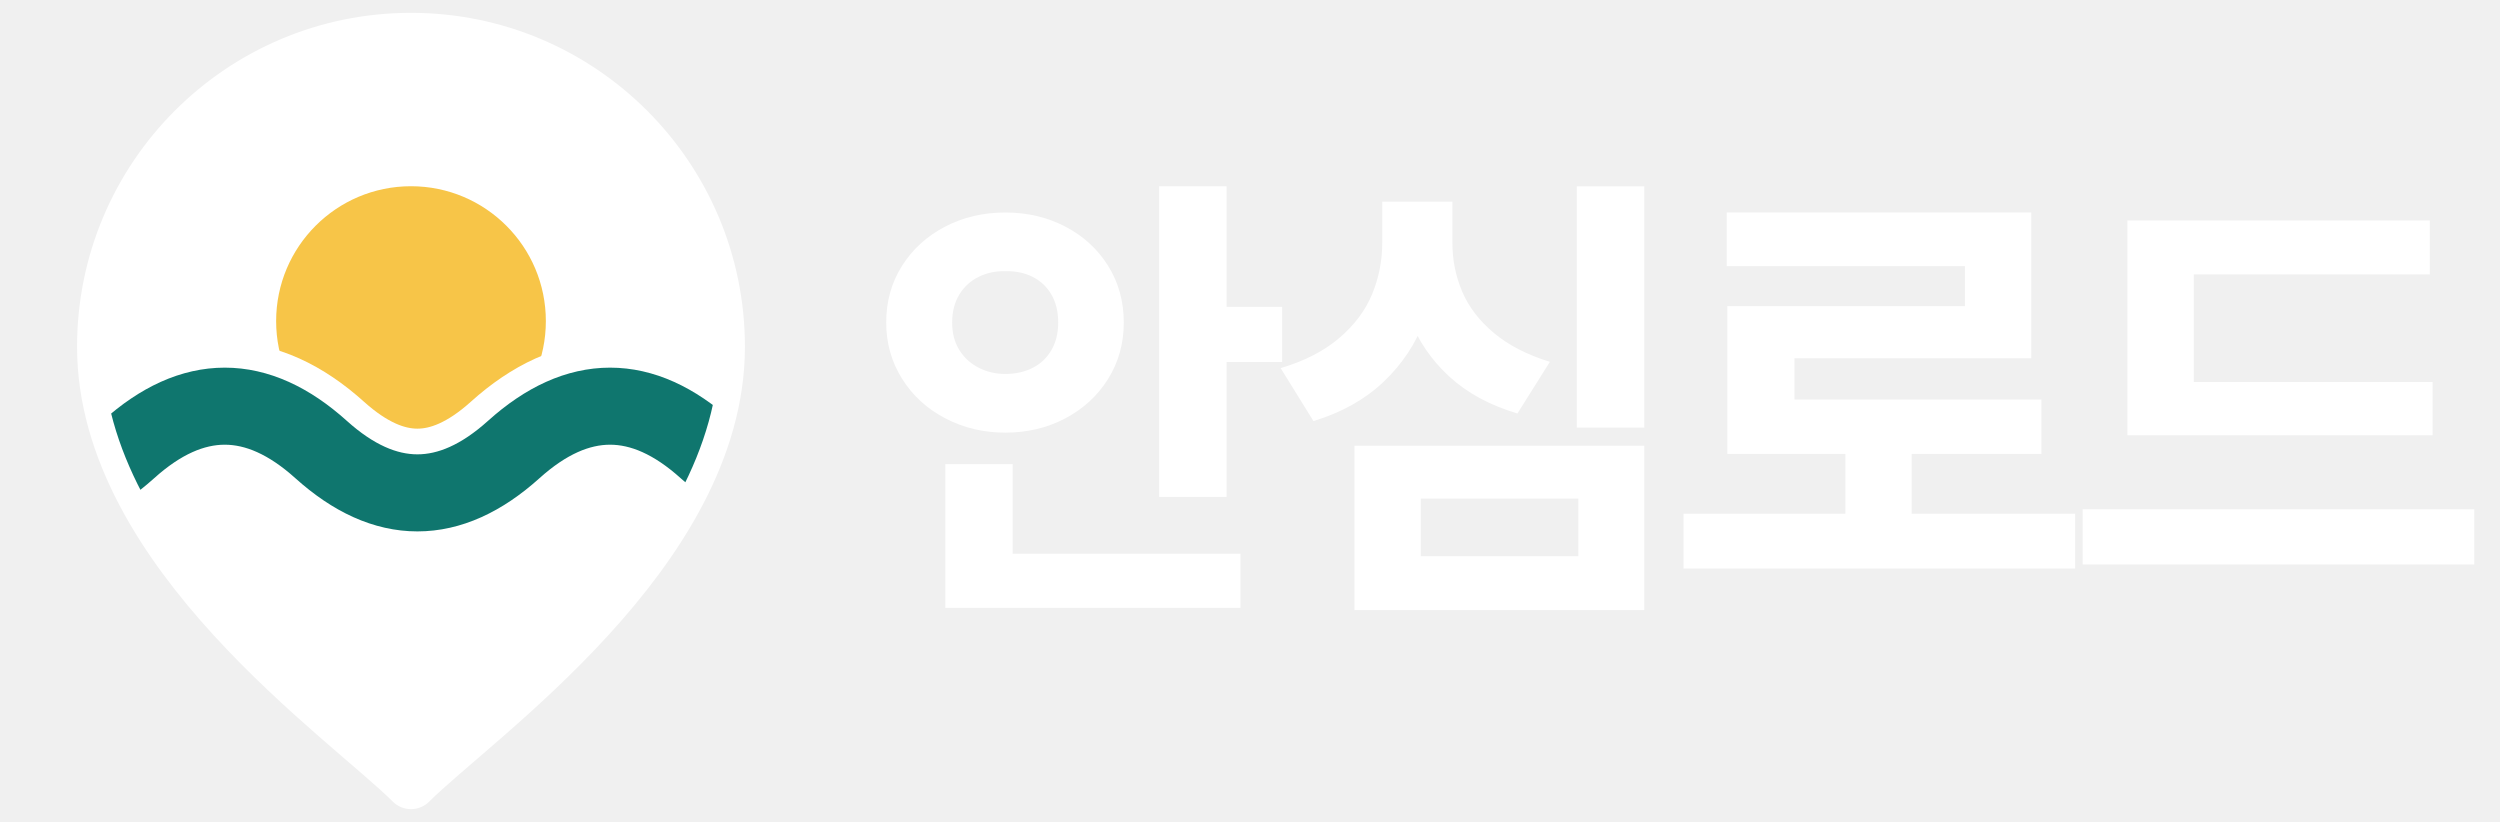
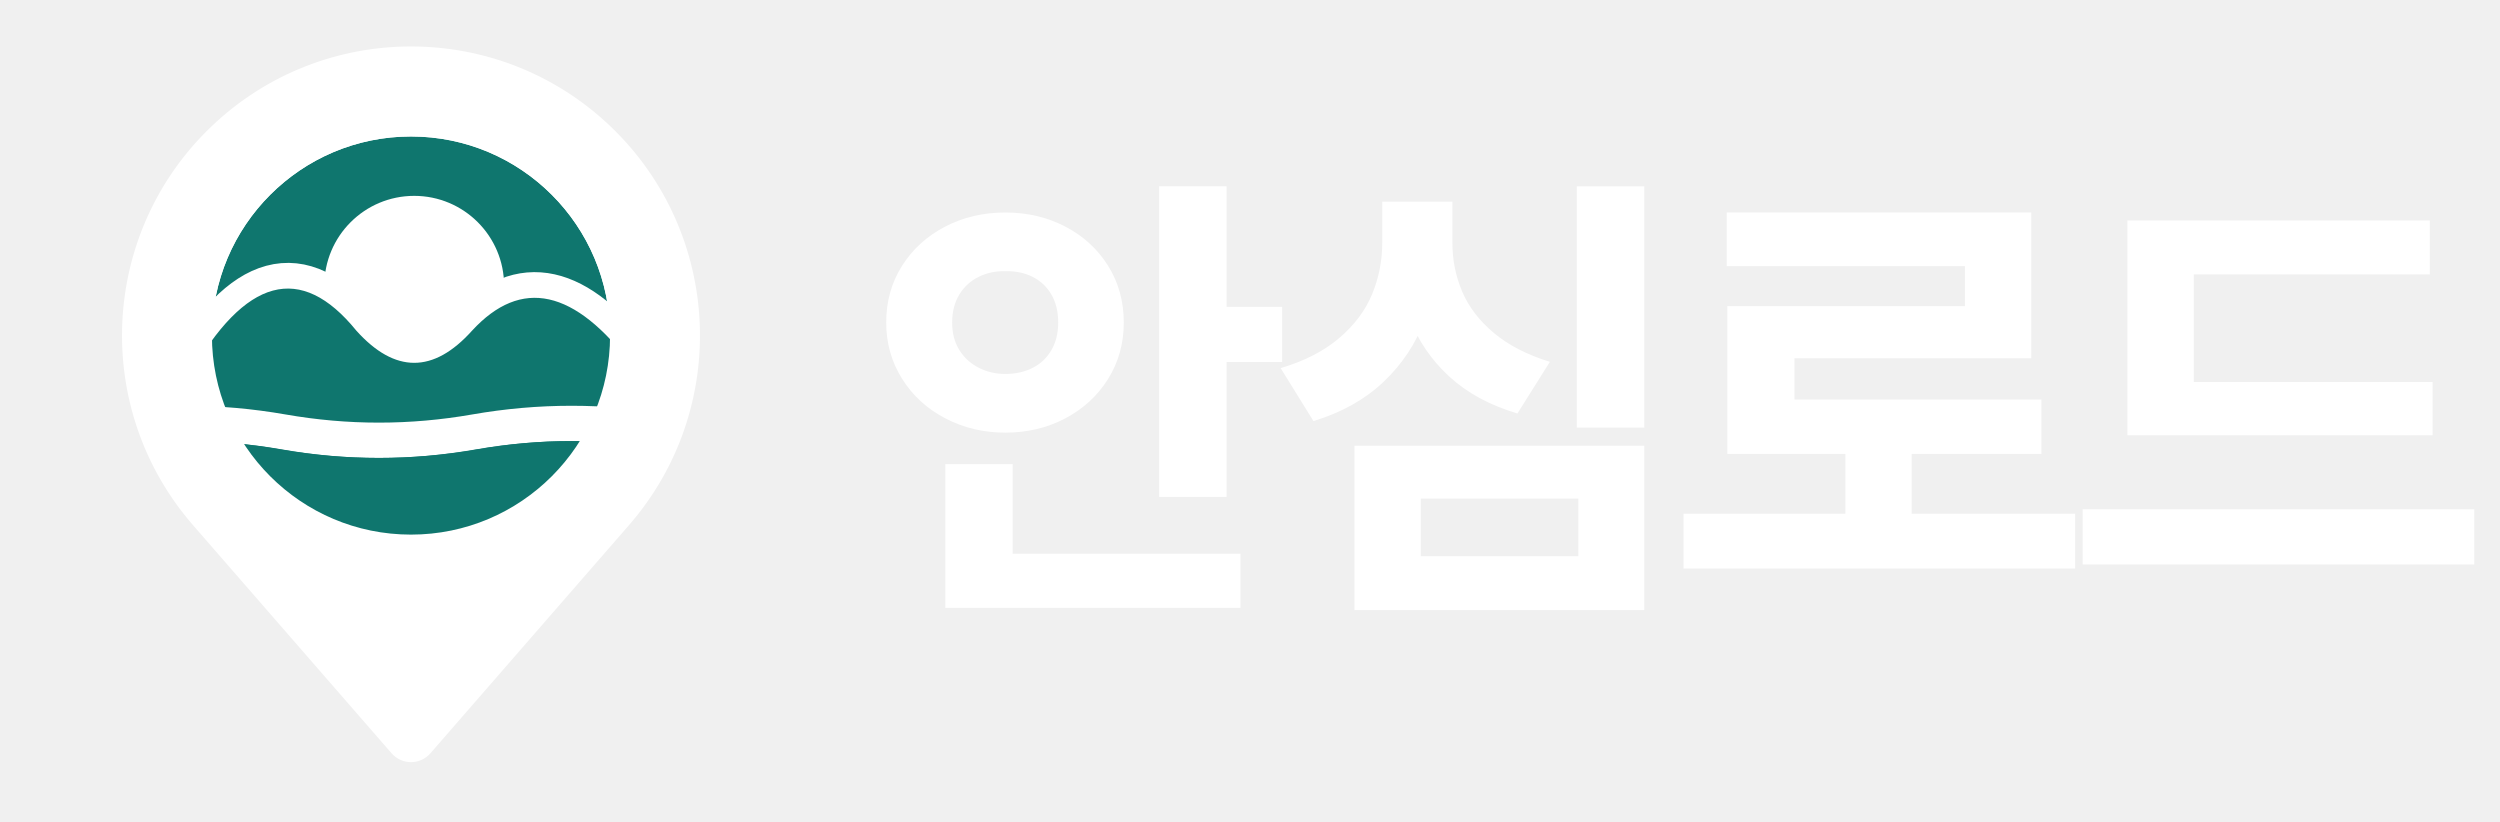
<svg xmlns="http://www.w3.org/2000/svg" viewBox="0 0 194.65 64">
  <defs>
    <clipPath id="m">
-       <path d="M32 61C27 56 8 43 8 27a24 24 0 0 1 48 0c0 16-19 29-24 34z" />
+       <circle cx="256" cy="209" r="130" />
    </clipPath>
  </defs>
-   <path d="M32 61C27 56 8 43 8 27a24 24 0 0 1 48 0c0 16-19 29-24 34z" fill="#FFFFFF" stroke="#FFFFFF" stroke-width="4" stroke-linejoin="round" />
-   <circle cx="32" cy="25" r="10.5" fill="#F7C548" />
-   <g clip-path="url(#m)" fill="none" stroke-linecap="round">
-     <path d="M-5 35c5 4.5 10 4.5 15 0s10-4.5 15 0 10 4.5 15 0 10-4.5 15 0 10 4.5 15 0" stroke="#FFFFFF" stroke-width="10" />
-     <path d="M-5 35c5 4.5 10 4.5 15 0s10-4.5 15 0 10 4.5 15 0 10-4.5 15 0 10 4.5 15 0" stroke="#0F766E" stroke-width="6" />
+   <g transform="scale(0.125)">
+     <path d="M243.9 469.2 L120.3 327.2 A180 180 0 1 1 391.7 327.2 L268.1 469.2 A16 16 0 0 1 243.9 469.2 Z" fill="#FFFFFF" />
+     <circle cx="256" cy="209" r="124" fill="#0F766E" />
+     <g clip-path="url(#m)">
+       <circle cx="258" cy="178" r="56" fill="#FFFFFF" />
+       <path d="M96 250 L118 234 Q170 142 222 206 Q258 246 294 206 Q340 156 394 228 L440 248 L440 420 L96 420 Z" fill="#FFFFFF" stroke="#FFFFFF" stroke-width="32" stroke-linejoin="round" />
+       <path d="M96 250 L118 234 Q170 142 222 206 Q258 246 294 206 Q340 156 394 228 L440 248 L440 420 L96 420 Z" fill="#0F766E" />
+       <path d="M60 280 C96 273 136 273 176 280 S256 287 296 280 S376 273 416 280 S496 287 536 280" transform="translate(0 -11)" fill="none" stroke="#FFFFFF" stroke-width="22" />
+       <path d="M60 280 C96 273 136 273 176 280 S256 287 296 280 S376 273 416 280 S496 287 536 280 L536 420 L60 420 Z" fill="#0F766E" />
+     </g>
+     <circle cx="256" cy="209" r="130" fill="none" stroke="#FFFFFF" stroke-width="12" />
  </g>
  <path fill="#FFFFFF" transform="translate(68.033 44.359) scale(0.018188)" d="M1510.301 -311.547H1221.474V-1641.66H1510.301ZM1748.113 -889.171H1428.603V-1125.32H1748.113ZM1569.66 163.244H306.227V-68.376H1569.66ZM594.564 37.962H306.227V-452.075H594.564ZM1070.188 -1058.038Q1070.188 -924.491 1003.15 -816.944Q936.113 -709.397 820.056 -648.114Q704.0 -586.831 562.944 -586.831Q423.397 -586.831 306.076 -648.114Q188.756 -709.397 120.963 -817.698Q53.171 -926.0 53.171 -1058.038Q53.171 -1193.585 120.963 -1300.886Q188.756 -1408.188 305.321 -1468.716Q421.887 -1529.244 562.944 -1529.244Q704.0 -1529.244 820.056 -1468.716Q936.113 -1408.188 1003.15 -1300.886Q1070.188 -1193.585 1070.188 -1058.038ZM335.47 -1058.038Q335.47 -990.15 365.904 -941.018Q396.338 -891.885 448.716 -864.961Q501.094 -838.036 562.944 -838.036Q628.793 -838.036 680.171 -864.206Q731.549 -890.376 760.474 -940.263Q789.398 -990.15 789.398 -1058.038Q789.398 -1127.925 760.474 -1177.812Q731.549 -1227.699 680.171 -1253.624Q628.793 -1279.549 562.944 -1278.039Q501.094 -1279.549 448.716 -1253.624Q396.338 -1227.699 365.904 -1177.567Q335.47 -1127.434 335.47 -1058.038ZM3298.37 -608.528H3009.543V-1641.169H3298.37ZM3298.37 172.716H2057.844V-530.679H3298.37ZM2341.652 -57.923H3016.071V-304.568H2341.652ZM1882.107 -636.415 1741.731 -863.055Q1893.844 -908.036 1991.806 -991.243Q2089.769 -1074.451 2133.184 -1179.357Q2176.599 -1284.263 2176.599 -1398.679V-1575.697H2415.767V-1398.679Q2415.767 -1223.094 2358.559 -1070.038Q2301.351 -916.981 2181.823 -803.944Q2062.295 -690.906 1882.107 -636.415ZM2894.257 -890.036 2755.391 -668.906Q2579.203 -720.906 2463.448 -827.189Q2347.693 -933.472 2291.995 -1079.528Q2236.297 -1225.585 2236.297 -1398.679V-1575.697H2476.974V-1398.679Q2476.974 -1288.754 2519.125 -1190.093Q2561.276 -1091.432 2655.22 -1012.979Q2749.163 -934.526 2894.257 -890.036ZM5142.78 -5.171H3466.479V-239.81H5142.78ZM4443.043 -142.566H4159.235V-572.0H4443.043ZM4954.893 -905.246H3941.193V-610.15H3653.876V-1128.338H4671.084V-1299.662H3651.385V-1529.282H4954.893ZM4998.402 -495.812H3653.876V-728.451H4998.402ZM6672.924 -575.662H5366.436V-803.773H6672.924ZM6851.34 -22.643H5175.039V-258.791H6851.34ZM6660.962 -1264.152H5650.735V-709.547H5366.436V-1495.282H6660.962Z" />
</svg>
